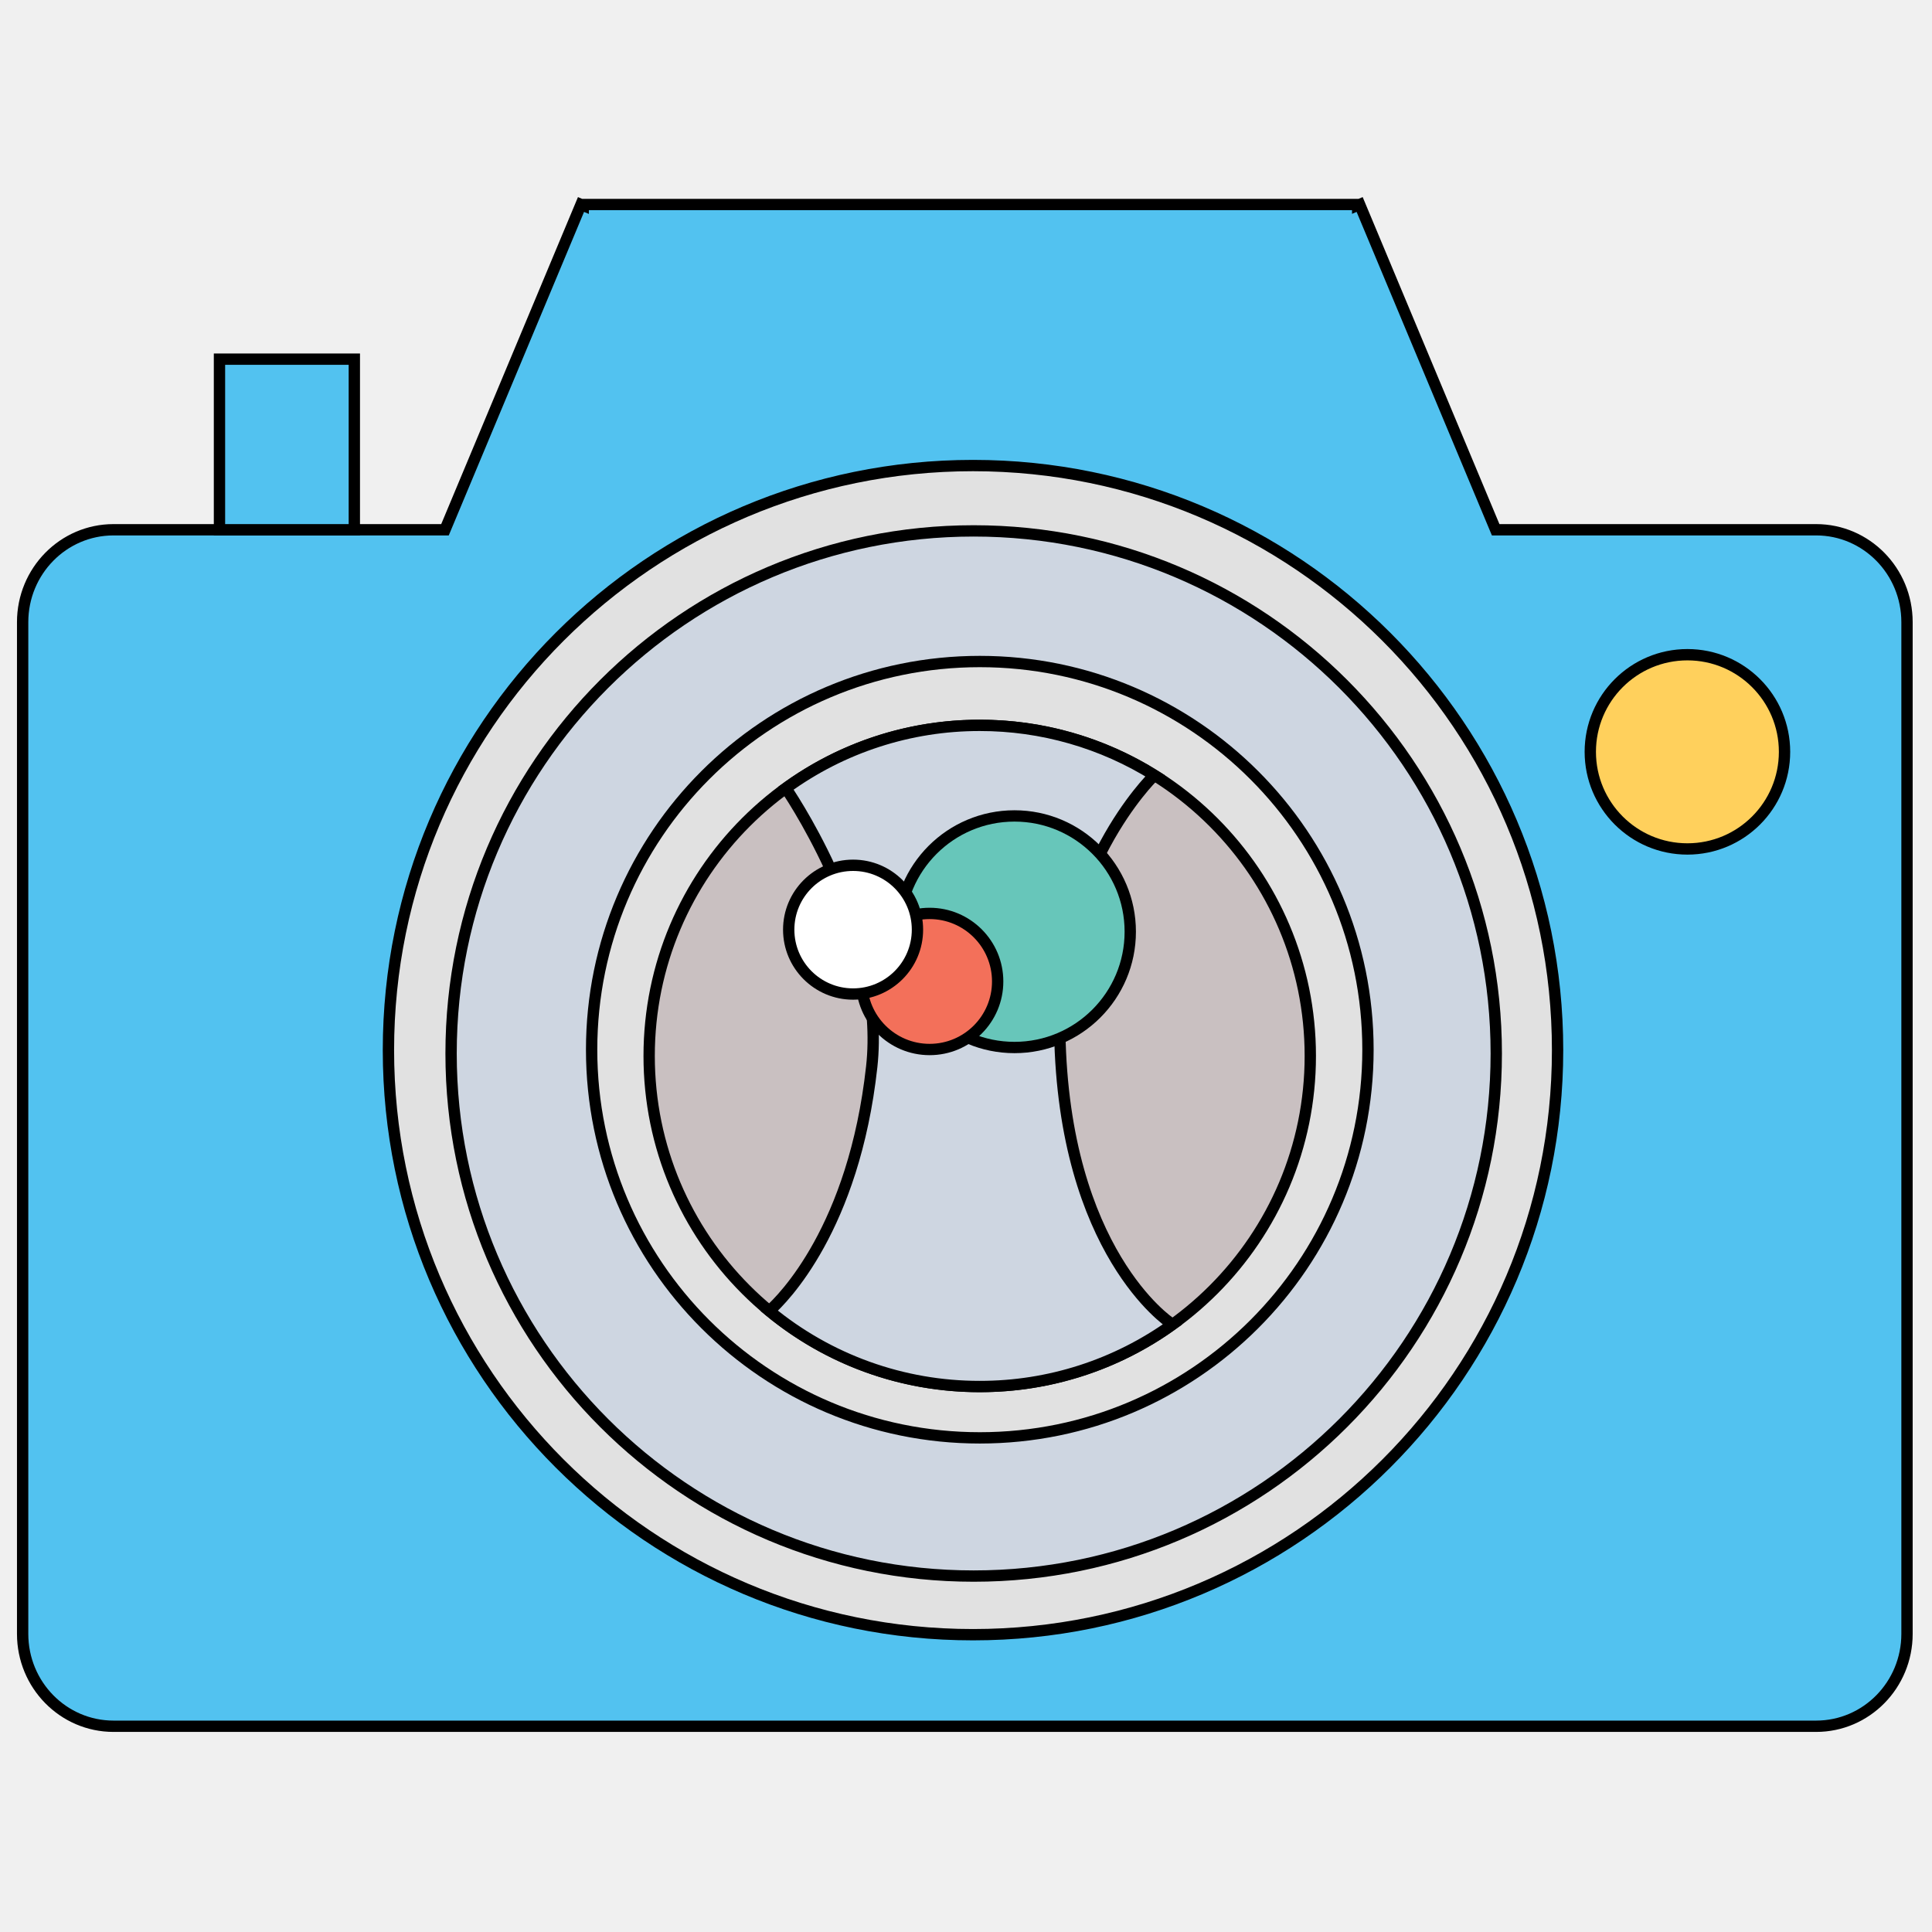
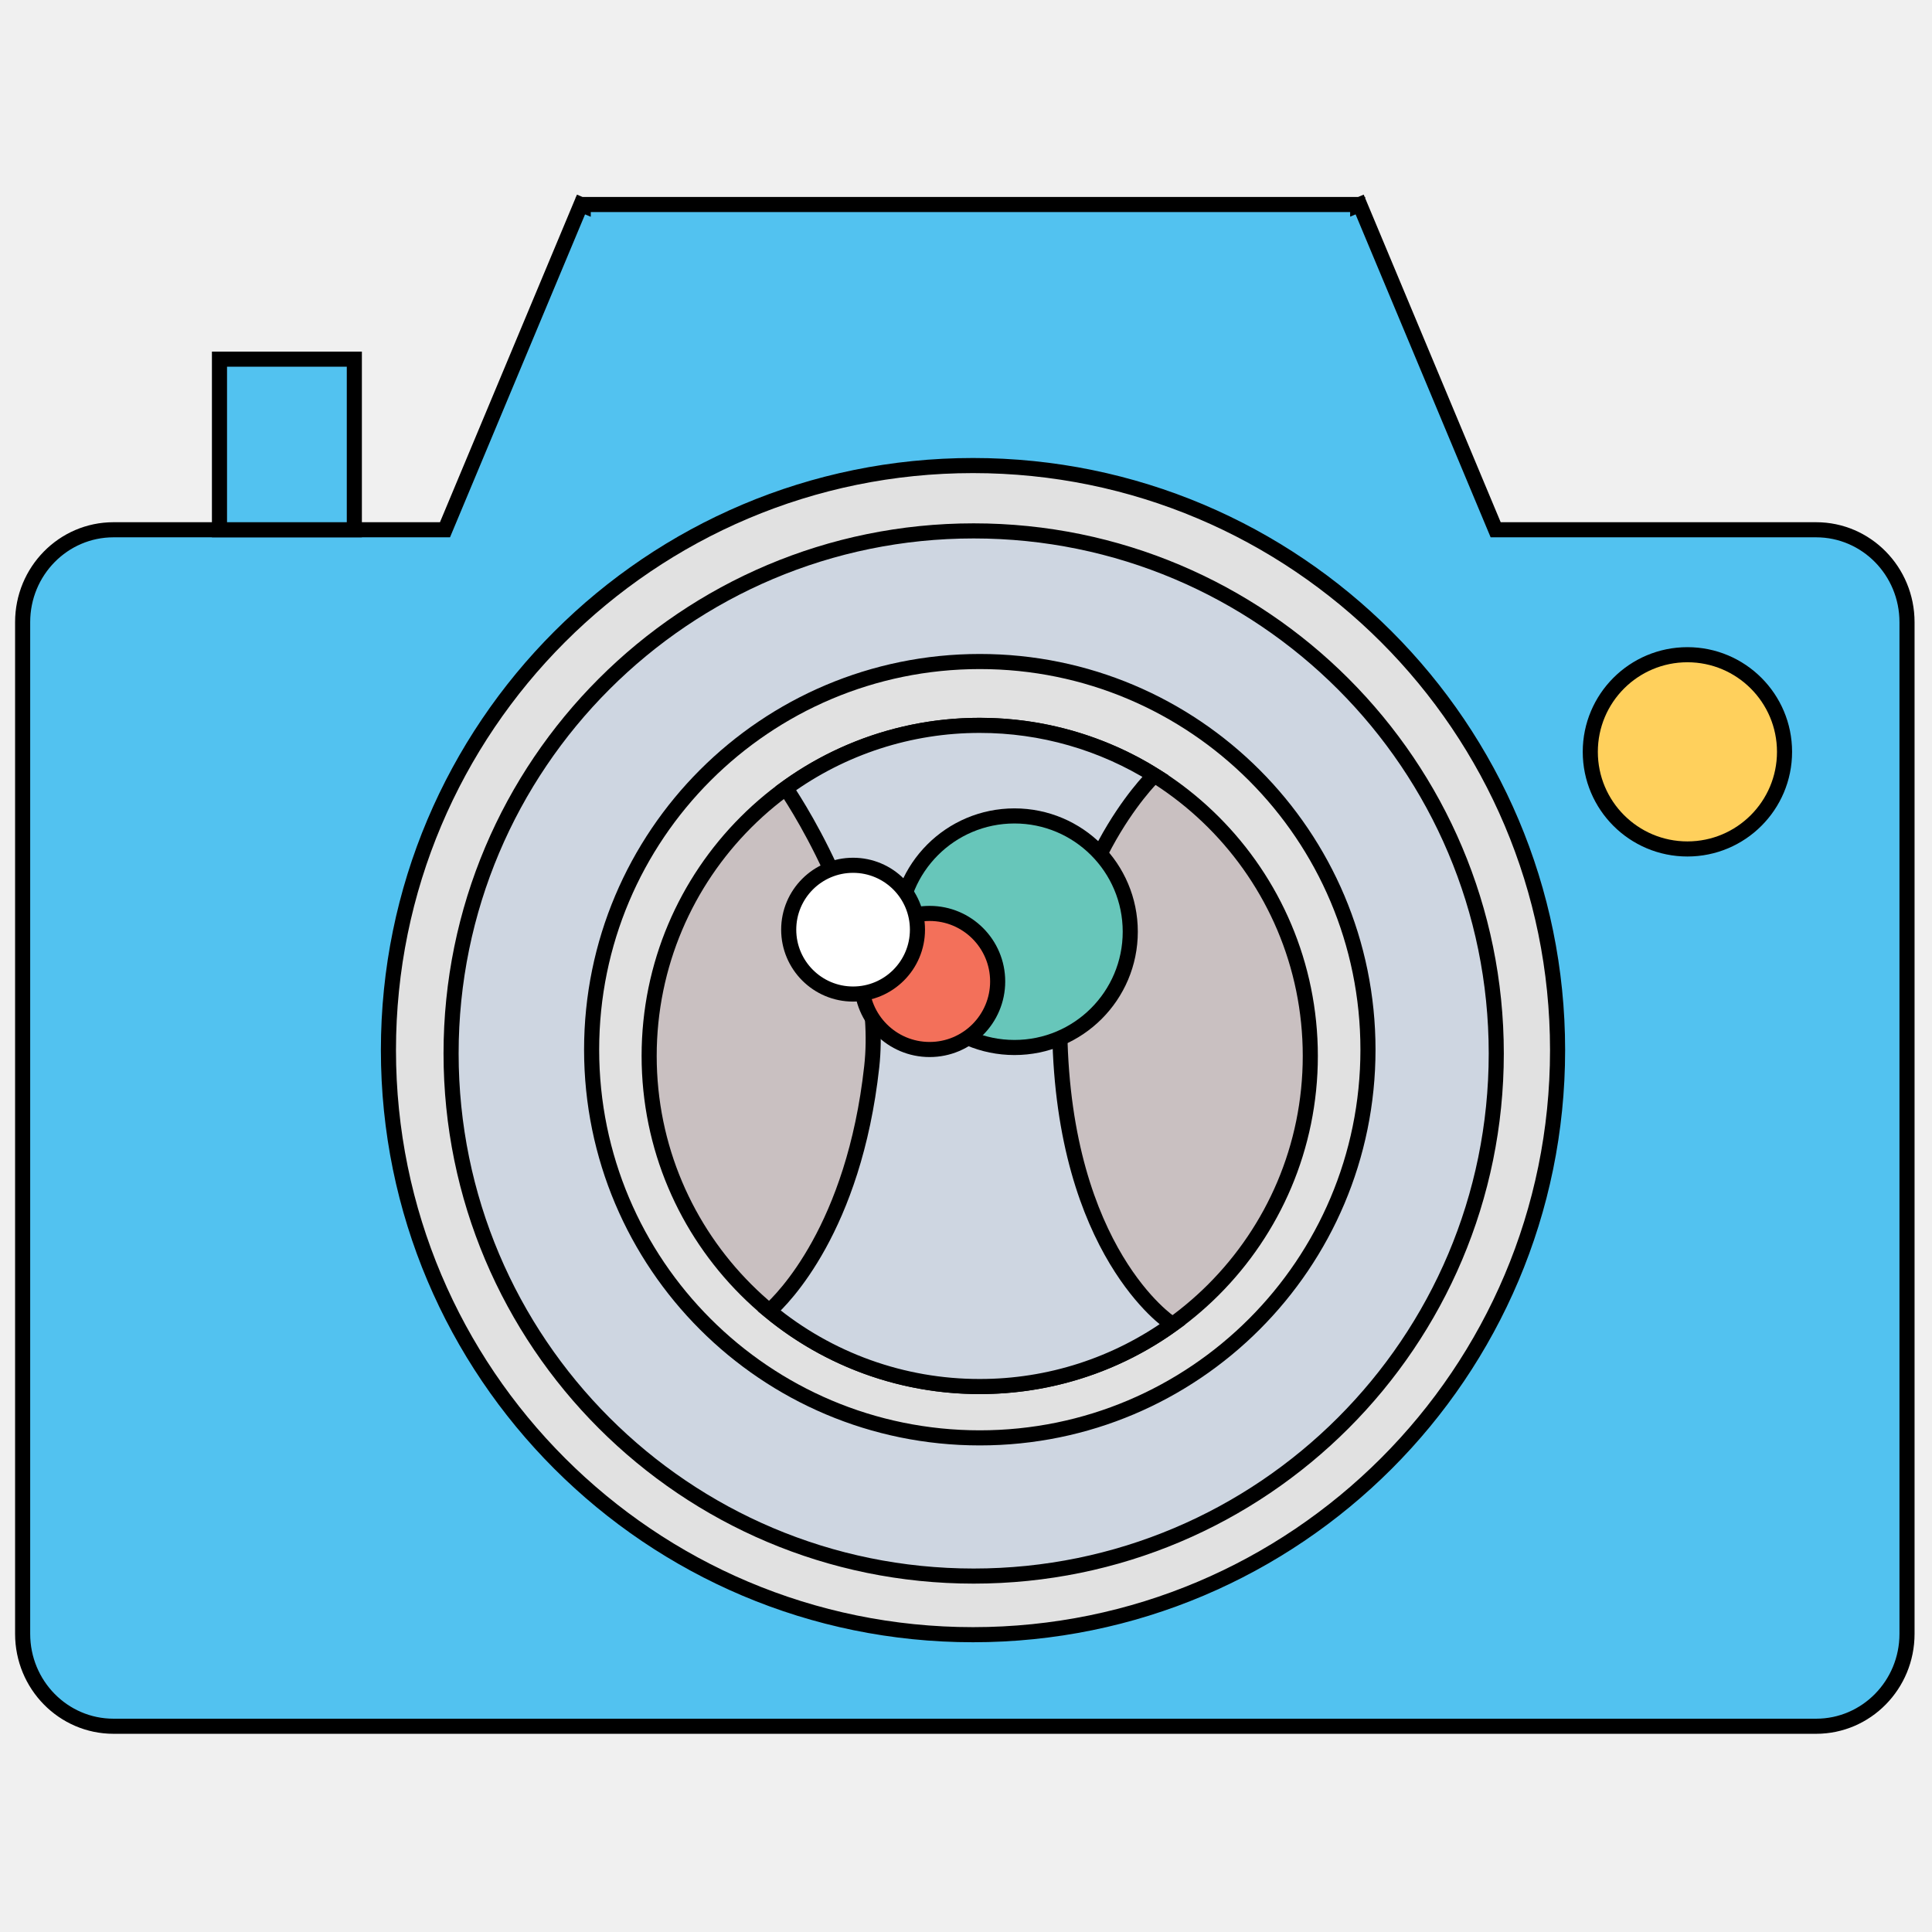
- <svg xmlns="http://www.w3.org/2000/svg" width="256" height="256" viewBox="-2.25 -26.116 256 256">
-   <path fill="#52C2F0" stroke="#000" stroke-width="1.5" stroke-miterlimit="10" d="M238.399 44.081h-42.466L177.911.982l-.26.109V.982H75.029v.123l-.293-.123-18.023 43.099H12.789C6.141 44.081.75 49.562.75 56.323V190.38c0 6.761 5.39 12.242 12.039 12.242H238.4c6.648 0 12.039-5.481 12.039-12.242V56.322c-.001-6.76-5.391-12.241-12.04-12.241z" />
-   <circle fill="#FFD05C" stroke="#000" stroke-width="1.5" stroke-miterlimit="10" cx="221.341" cy="73.506" r="12.869" />
-   <path fill="#52C2F0" stroke="#000" stroke-width="1.5" stroke-miterlimit="10" d="M26.832 21.474h17.869V44.08H26.832z" />
-   <circle fill="#E1E1E1" stroke="#000" stroke-width="1.5" stroke-miterlimit="10" cx="126.678" cy="113.031" r="77.459" />
-   <circle fill="#CED6E1" stroke="#000" stroke-width="1.5" stroke-miterlimit="10" cx="126.767" cy="113.476" r="69.246" />
-   <circle fill="#E1E1E1" stroke="#000" stroke-width="1.5" stroke-miterlimit="10" cx="127.578" cy="112.974" r="51.435" />
-   <circle fill="#C9C0C1" stroke="#000" stroke-width="1.5" stroke-miterlimit="10" cx="127.569" cy="113.802" r="43.803" />
-   <path fill="#CED6E1" stroke="#000" stroke-width="1.5" stroke-miterlimit="10" d="M152.791 149.148s-14.123-9.334-14.615-38.486c-.361-21.413 12.31-33.82 12.31-33.82l.282-.191a43.585 43.585 0 0 0-23.197-6.652 43.59 43.59 0 0 0-25.687 8.331c1.701 2.531 13.197 20.339 11.375 36.895-2.359 21.435-11.788 30.776-13.567 32.365a43.627 43.627 0 0 0 27.879 10.016 43.587 43.587 0 0 0 25.539-8.228l-.319-.23z" />
-   <circle fill="#67C6BA" stroke="#000" stroke-width="1.5" stroke-miterlimit="10" cx="132.174" cy="97.341" r="15.342" />
-   <circle fill="#F3705A" stroke="#000" stroke-width="1.5" stroke-miterlimit="10" cx="120.93" cy="103.933" r="9.016" />
-   <circle fill="#FFF" stroke="#000" stroke-width="1.5" stroke-miterlimit="10" cx="110.788" cy="97.069" r="8.53" />
+ <svg xmlns="http://www.w3.org/2000/svg" width="256" height="256" viewBox="-2 -25.789 256 256">
+   <path fill="#52C2F0" stroke="#000" stroke-width="2" stroke-miterlimit="10" d="M238.649 44.408h-42.466L178.161 1.309l-.26.109v-.109H75.279v.123l-.293-.123-18.023 43.099H13.039C6.39 44.408 1 49.889 1 56.649v134.057c0 6.761 5.39 12.242 12.039 12.242H238.65c6.648 0 12.039-5.481 12.039-12.242V56.649c-.001-6.76-5.391-12.241-12.04-12.241z" />
+   <circle fill="#FFD05C" stroke="#000" stroke-width="2" stroke-miterlimit="10" cx="221.591" cy="73.833" r="12.869" />
+   <path fill="#52C2F0" stroke="#000" stroke-width="2" stroke-miterlimit="10" d="M27.082 21.801h17.869v22.606H27.082z" />
+   <circle fill="#E1E1E1" stroke="#000" stroke-width="2" stroke-miterlimit="10" cx="126.928" cy="113.358" r="77.459" />
+   <circle fill="#CED6E1" stroke="#000" stroke-width="2" stroke-miterlimit="10" cx="127.017" cy="113.803" r="69.246" />
+   <circle fill="#E1E1E1" stroke="#000" stroke-width="2" stroke-miterlimit="10" cx="127.828" cy="113.301" r="51.435" />
+   <circle fill="#C9C0C1" stroke="#000" stroke-width="2" stroke-miterlimit="10" cx="127.819" cy="114.129" r="43.803" />
+   <path fill="#CED6E1" stroke="#000" stroke-width="2" stroke-miterlimit="10" d="M153.041 149.476s-14.123-9.334-14.615-38.486c-.361-21.413 12.31-33.82 12.31-33.82l.282-.191a43.585 43.585 0 0 0-23.197-6.652 43.59 43.59 0 0 0-25.687 8.331c1.701 2.531 13.197 20.339 11.375 36.895-2.359 21.435-11.788 30.776-13.567 32.365a43.627 43.627 0 0 0 27.879 10.016 43.587 43.587 0 0 0 25.539-8.228l-.319-.23z" />
+   <circle fill="#67C6BA" stroke="#000" stroke-width="2" stroke-miterlimit="10" cx="132.424" cy="97.668" r="15.342" />
+   <circle fill="#F3705A" stroke="#000" stroke-width="2" stroke-miterlimit="10" cx="121.18" cy="104.26" r="9.016" />
+   <circle fill="#FFF" stroke="#000" stroke-width="2" stroke-miterlimit="10" cx="111.038" cy="97.396" r="8.53" />
</svg>
